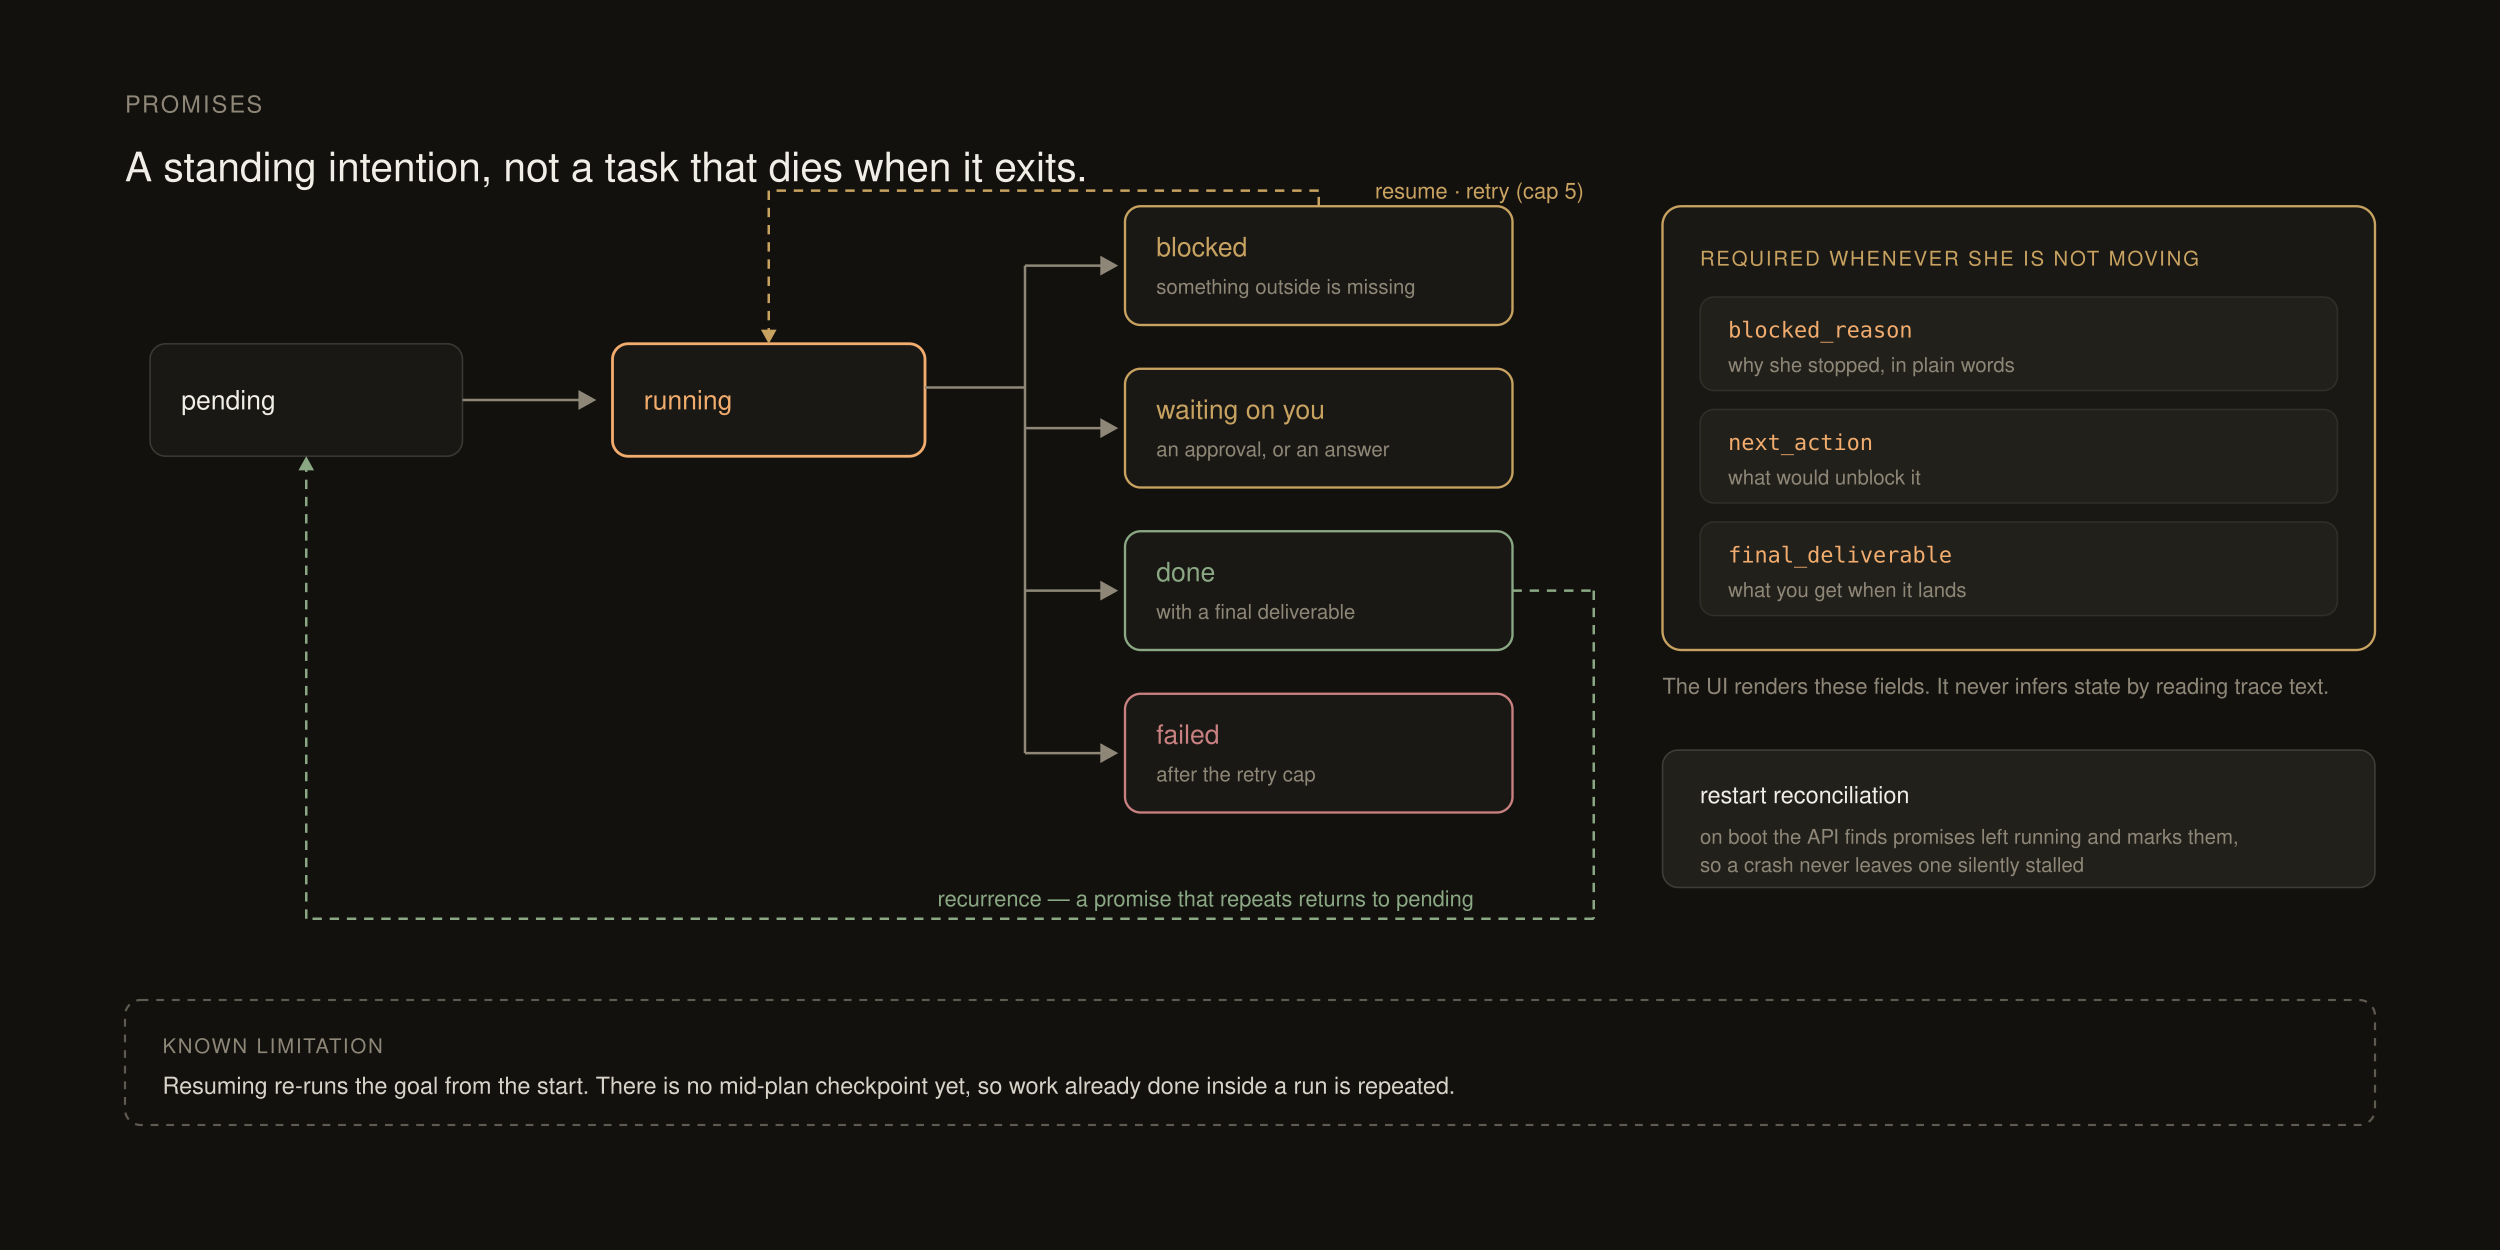
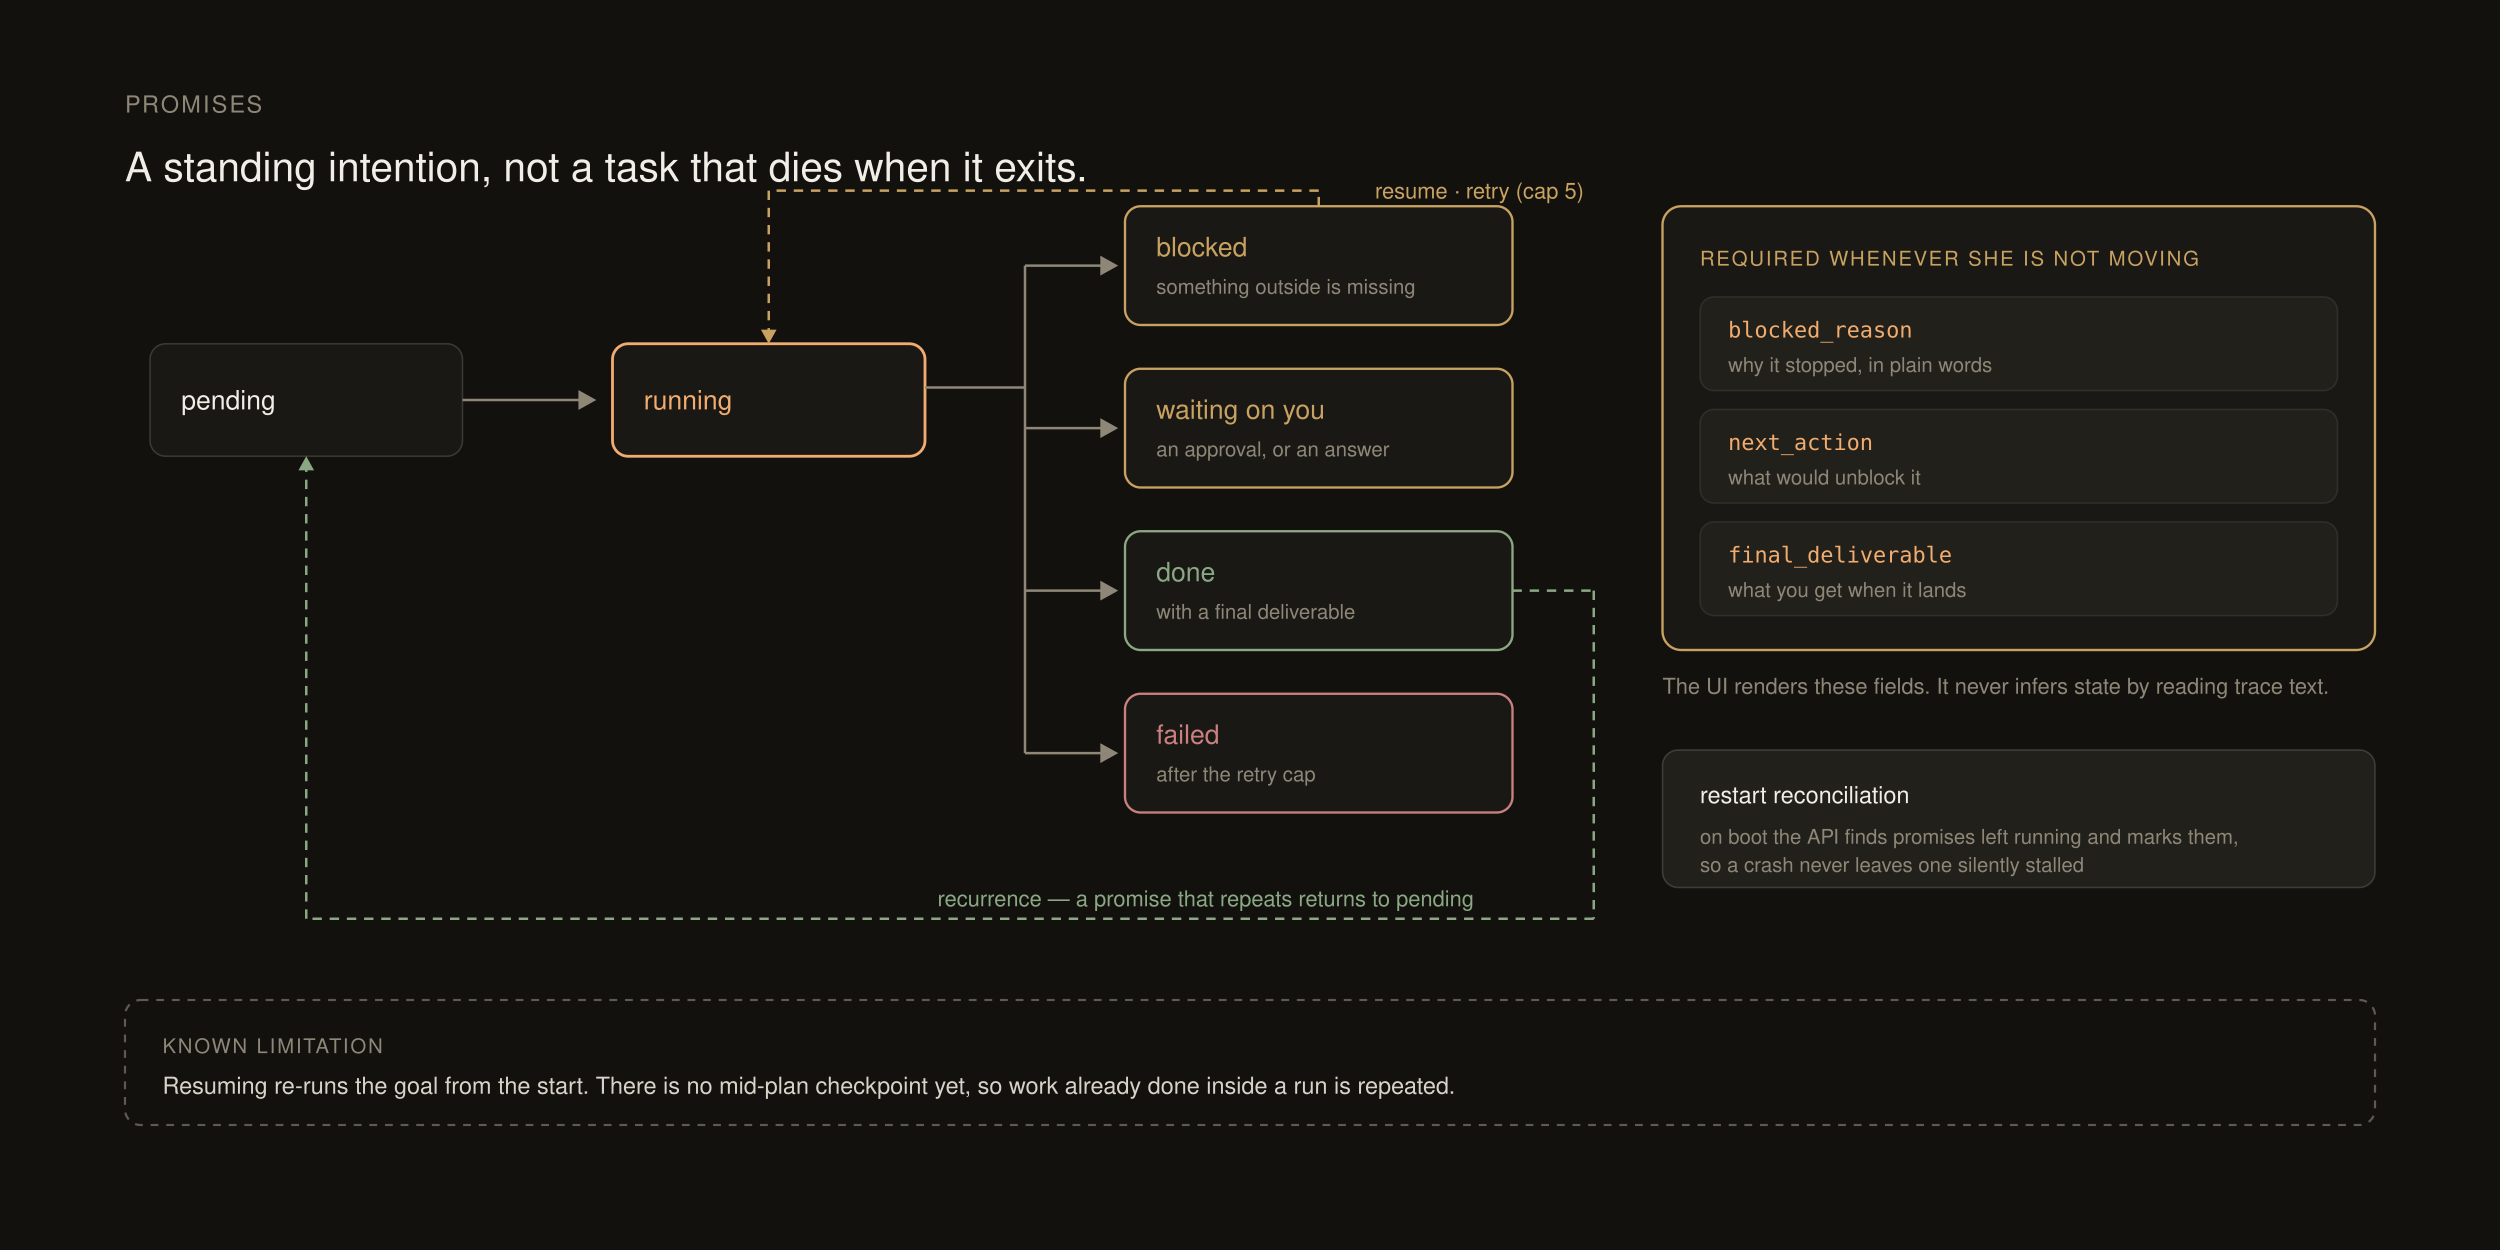
<svg xmlns="http://www.w3.org/2000/svg" viewBox="0 0 1600 800" role="img" preserveAspectRatio="xMidYMid meet">
  <rect width="1600" height="800" fill="#13110E" />
  <g font-family="-apple-system, Helvetica Neue, Helvetica, Arial, sans-serif">
    <text x="80" y="72" font-size="15" font-weight="500" fill="#8E8778" letter-spacing="1.4">PROMISES</text>
    <text x="80" y="116" font-size="26" font-weight="500" fill="#F1EEE7">A standing intention, not a task that dies when it exits.</text>
    <g font-size="17" font-weight="500">
      <g transform="translate(96, 220)">
        <rect width="200" height="72" rx="10" fill="#1A1814" stroke="rgba(255,250,240,0.16)" />
        <text x="20" y="42" fill="#F1EEE7">pending</text>
      </g>
      <g transform="translate(392, 220)">
        <rect width="200" height="72" rx="10" fill="#1A1814" stroke="#F2AC6E" stroke-width="1.8" />
        <text x="20" y="42" fill="#F2AC6E">running</text>
      </g>
      <g transform="translate(720, 132)">
        <rect width="248" height="76" rx="10" fill="#1A1814" stroke="#C8A260" stroke-width="1.5" />
        <text x="20" y="32" fill="#C8A260">blocked</text>
        <text x="20" y="56" font-size="13" font-weight="400" fill="#8E8778">something outside is missing</text>
      </g>
      <g transform="translate(720, 236)">
        <rect width="248" height="76" rx="10" fill="#1A1814" stroke="#C8A260" stroke-width="1.5" />
        <text x="20" y="32" fill="#C8A260">waiting on you</text>
        <text x="20" y="56" font-size="13" font-weight="400" fill="#8E8778">an approval, or an answer</text>
      </g>
      <g transform="translate(720, 340)">
        <rect width="248" height="76" rx="10" fill="#1A1814" stroke="#8AA884" stroke-width="1.5" />
        <text x="20" y="32" fill="#8AA884">done</text>
        <text x="20" y="56" font-size="13" font-weight="400" fill="#8E8778">with a final deliverable</text>
      </g>
      <g transform="translate(720, 444)">
        <rect width="248" height="76" rx="10" fill="#1A1814" stroke="#C88080" stroke-width="1.5" />
        <text x="20" y="32" fill="#C88080">failed</text>
        <text x="20" y="56" font-size="13" font-weight="400" fill="#8E8778">after the retry cap</text>
      </g>
    </g>
    <g stroke="#8E8778" stroke-width="1.6" fill="#8E8778">
      <line x1="296" y1="256" x2="374" y2="256" />
      <path d="M380 256 l-9 -5 v10 z" />
      <line x1="592" y1="248" x2="656" y2="248" />
      <line x1="656" y1="170" x2="656" y2="482" />
      <line x1="656" y1="170" x2="708" y2="170" />
      <path d="M714 170 l-9 -5 v10 z" />
      <line x1="656" y1="274" x2="708" y2="274" />
      <path d="M714 274 l-9 -5 v10 z" />
      <line x1="656" y1="378" x2="708" y2="378" />
      <path d="M714 378 l-9 -5 v10 z" />
      <line x1="656" y1="482" x2="708" y2="482" />
      <path d="M714 482 l-9 -5 v10 z" />
    </g>
    <g stroke="#C8A260" stroke-width="1.6" fill="#C8A260" stroke-dasharray="6 5">
      <line x1="844" y1="132" x2="844" y2="122" />
      <line x1="844" y1="122" x2="492" y2="122" />
      <line x1="492" y1="122" x2="492" y2="214" />
    </g>
    <path d="M492 220 l-5 -9 h10 z" fill="#C8A260" />
    <text x="880" y="127" font-size="14" font-weight="500" fill="#C8A260">resume · retry (cap 5)</text>
    <g stroke="#8AA884" stroke-width="1.6" fill="#8AA884" stroke-dasharray="6 5">
      <line x1="968" y1="378" x2="1020" y2="378" />
      <line x1="1020" y1="378" x2="1020" y2="588" />
      <line x1="1020" y1="588" x2="196" y2="588" />
      <line x1="196" y1="588" x2="196" y2="298" />
    </g>
    <path d="M196 292 l-5 9 h10 z" fill="#8AA884" />
    <text x="600" y="580" font-size="14" font-weight="500" fill="#8AA884">recurrence — a promise that repeats returns to pending</text>
    <g transform="translate(1064, 132)">
      <rect width="456" height="284" rx="12" fill="#1A1814" stroke="#C8A260" stroke-width="1.5" />
      <text x="24" y="38" font-size="13" font-weight="500" fill="#C8A260" letter-spacing="1.2">REQUIRED WHENEVER SHE IS NOT MOVING</text>
      <g font-size="15" font-weight="500" fill="#F1EEE7">
        <g transform="translate(24, 58)">
          <rect width="408" height="60" rx="9" fill="#22201B" stroke="rgba(255,250,240,0.08)" />
          <text x="18" y="26" font-family="ui-monospace, SFMono-Regular, Menlo, monospace" font-size="14" fill="#F2AC6E">blocked_reason</text>
-           <text x="18" y="48" font-size="13" font-weight="400" fill="#8E8778">why she stopped, in plain words</text>
+           <text x="18" y="48" font-size="13" font-weight="400" fill="#8E8778">why it stopped, in plain words</text>
        </g>
        <g transform="translate(24, 130)">
          <rect width="408" height="60" rx="9" fill="#22201B" stroke="rgba(255,250,240,0.08)" />
          <text x="18" y="26" font-family="ui-monospace, SFMono-Regular, Menlo, monospace" font-size="14" fill="#F2AC6E">next_action</text>
          <text x="18" y="48" font-size="13" font-weight="400" fill="#8E8778">what would unblock it</text>
        </g>
        <g transform="translate(24, 202)">
          <rect width="408" height="60" rx="9" fill="#22201B" stroke="rgba(255,250,240,0.08)" />
          <text x="18" y="26" font-family="ui-monospace, SFMono-Regular, Menlo, monospace" font-size="14" fill="#F2AC6E">final_deliverable</text>
          <text x="18" y="48" font-size="13" font-weight="400" fill="#8E8778">what you get when it lands</text>
        </g>
      </g>
    </g>
    <text x="1064" y="444" font-size="14" font-weight="400" fill="#8E8778">The UI renders these fields. It never infers state by reading trace text.</text>
    <g transform="translate(1064, 480)">
      <rect width="456" height="88" rx="10" fill="#22201B" stroke="rgba(255,250,240,0.16)" />
      <text x="24" y="34" font-size="15" font-weight="500" fill="#F1EEE7">restart reconciliation</text>
      <text x="24" y="60" font-size="13" font-weight="400" fill="#8E8778">on boot the API finds promises left running and marks them,</text>
      <text x="24" y="78" font-size="13" font-weight="400" fill="#8E8778">so a crash never leaves one silently stalled</text>
    </g>
    <g transform="translate(80, 640)">
      <rect width="1440" height="80" rx="10" fill="none" stroke="#5F5A50" stroke-width="1.4" stroke-dasharray="5 5" />
      <text x="24" y="34" font-size="13" font-weight="500" fill="#8E8778" letter-spacing="1.2">KNOWN LIMITATION</text>
      <text x="24" y="60" font-size="15" font-weight="400" fill="#D8D3C9">Resuming re-runs the goal from the start. There is no mid-plan checkpoint yet, so work already done inside a run is repeated.</text>
    </g>
  </g>
</svg>
